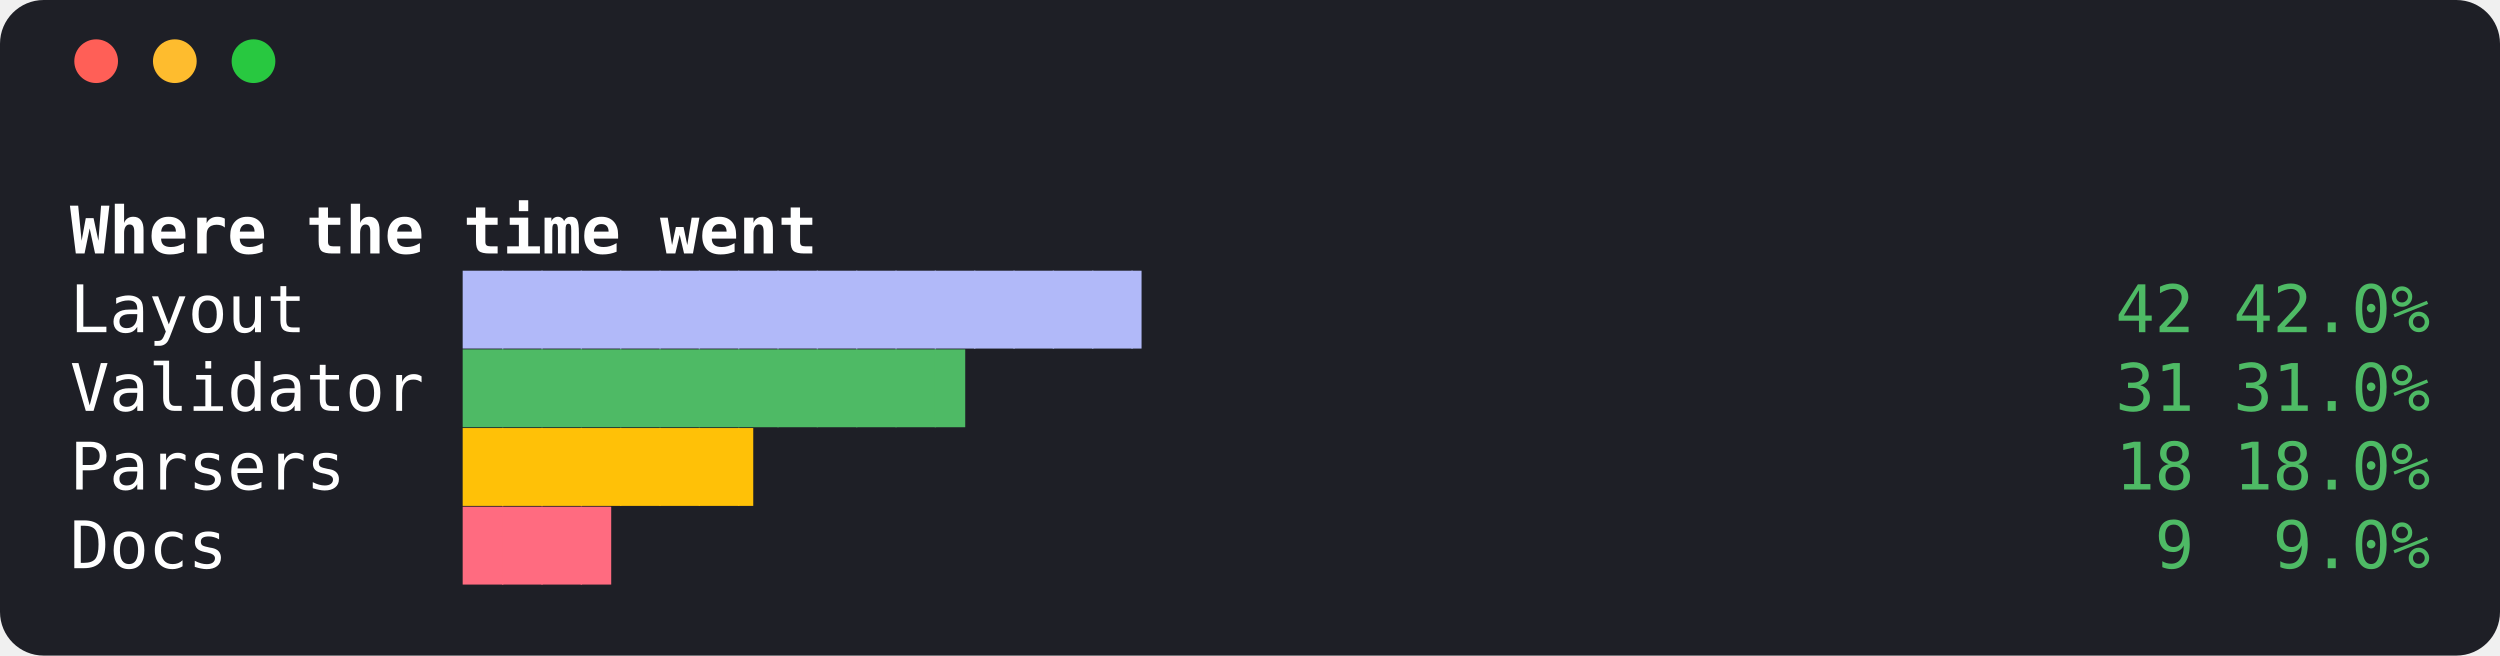
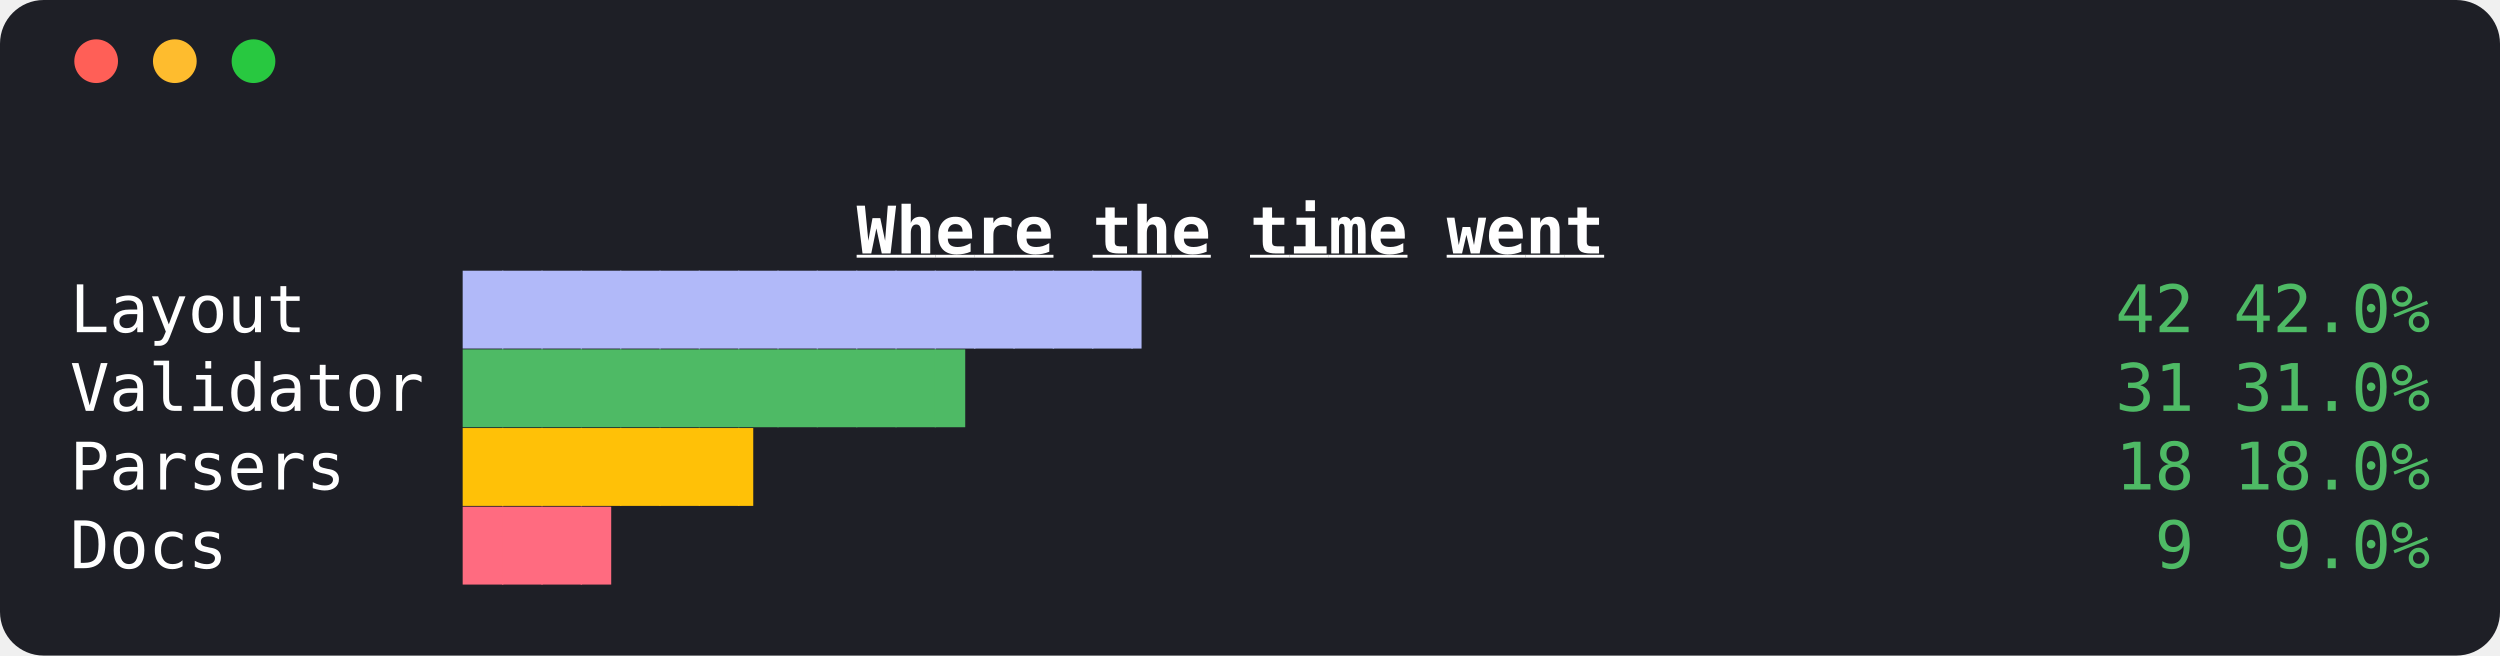
<svg xmlns="http://www.w3.org/2000/svg" width="572" height="150" viewBox="0 0 572 150" role="img" aria-label="pie">
  <rect width="572" height="150" rx="10" fill="#1e1f26" />
  <circle cx="22" cy="14" r="5" fill="#ff5f57" />
  <circle cx="40" cy="14" r="5" fill="#febc2e" />
  <circle cx="58" cy="14" r="5" fill="#28c840" />
  <g transform="translate(16 44)" font-family="Menlo, Consolas, 'DejaVu Sans Mono', 'PingFang SC', 'Noto Sans Mono CJK SC', monospace" font-size="15">
-     <text x="0" y="14" fill="#ffffff" font-weight="bold">W</text>
-     <text x="9" y="14" fill="#ffffff" font-weight="bold">h</text>
-     <text x="18" y="14" fill="#ffffff" font-weight="bold">e</text>
-     <text x="27" y="14" fill="#ffffff" font-weight="bold">r</text>
-     <text x="36" y="14" fill="#ffffff" font-weight="bold">e</text>
-     <text x="54" y="14" fill="#ffffff" font-weight="bold">t</text>
-     <text x="63" y="14" fill="#ffffff" font-weight="bold">h</text>
-     <text x="72" y="14" fill="#ffffff" font-weight="bold">e</text>
-     <text x="90" y="14" fill="#ffffff" font-weight="bold">t</text>
-     <text x="99" y="14" fill="#ffffff" font-weight="bold">i</text>
-     <text x="108" y="14" fill="#ffffff" font-weight="bold">m</text>
-     <text x="117" y="14" fill="#ffffff" font-weight="bold">e</text>
-     <text x="135" y="14" fill="#ffffff" font-weight="bold">w</text>
-     <text x="144" y="14" fill="#ffffff" font-weight="bold">e</text>
-     <text x="153" y="14" fill="#ffffff" font-weight="bold">n</text>
-     <text x="162" y="14" fill="#ffffff" font-weight="bold">t</text>
+     <text x="180" y="14" fill="#ffffff" font-weight="bold" text-decoration="underline">W</text>
+     <text x="189" y="14" fill="#ffffff" font-weight="bold" text-decoration="underline">h</text>
+     <text x="198" y="14" fill="#ffffff" font-weight="bold" text-decoration="underline">e</text>
+     <text x="207" y="14" fill="#ffffff" font-weight="bold" text-decoration="underline">r</text>
+     <text x="216" y="14" fill="#ffffff" font-weight="bold" text-decoration="underline">e</text>
+     <text x="234" y="14" fill="#ffffff" font-weight="bold" text-decoration="underline">t</text>
+     <text x="243" y="14" fill="#ffffff" font-weight="bold" text-decoration="underline">h</text>
+     <text x="252" y="14" fill="#ffffff" font-weight="bold" text-decoration="underline">e</text>
+     <text x="270" y="14" fill="#ffffff" font-weight="bold" text-decoration="underline">t</text>
+     <text x="279" y="14" fill="#ffffff" font-weight="bold" text-decoration="underline">i</text>
+     <text x="288" y="14" fill="#ffffff" font-weight="bold" text-decoration="underline">m</text>
+     <text x="297" y="14" fill="#ffffff" font-weight="bold" text-decoration="underline">e</text>
+     <text x="315" y="14" fill="#ffffff" font-weight="bold" text-decoration="underline">w</text>
+     <text x="324" y="14" fill="#ffffff" font-weight="bold" text-decoration="underline">e</text>
+     <text x="333" y="14" fill="#ffffff" font-weight="bold" text-decoration="underline">n</text>
+     <text x="342" y="14" fill="#ffffff" font-weight="bold" text-decoration="underline">t</text>
    <text x="0" y="32" fill="#ffffff">L</text>
    <text x="9" y="32" fill="#ffffff">a</text>
    <text x="18" y="32" fill="#ffffff">y</text>
    <text x="27" y="32" fill="#ffffff">o</text>
    <text x="36" y="32" fill="#ffffff">u</text>
    <text x="45" y="32" fill="#ffffff">t</text>
    <text x="90" y="32" fill="#b1b9f9">█</text>
    <text x="99" y="32" fill="#b1b9f9">█</text>
    <text x="108" y="32" fill="#b1b9f9">█</text>
    <text x="117" y="32" fill="#b1b9f9">█</text>
    <text x="126" y="32" fill="#b1b9f9">█</text>
    <text x="135" y="32" fill="#b1b9f9">█</text>
    <text x="144" y="32" fill="#b1b9f9">█</text>
    <text x="153" y="32" fill="#b1b9f9">█</text>
    <text x="162" y="32" fill="#b1b9f9">█</text>
    <text x="171" y="32" fill="#b1b9f9">█</text>
    <text x="180" y="32" fill="#b1b9f9">█</text>
    <text x="189" y="32" fill="#b1b9f9">█</text>
    <text x="198" y="32" fill="#b1b9f9">█</text>
    <text x="207" y="32" fill="#b1b9f9">█</text>
    <text x="216" y="32" fill="#b1b9f9">█</text>
    <text x="225" y="32" fill="#b1b9f9">█</text>
    <text x="234" y="32" fill="#b1b9f9">█</text>
    <text x="243" y="32" fill="#b1b9f9">▎</text>
    <text x="468" y="32" fill="#4eba65">4</text>
    <text x="477" y="32" fill="#4eba65">2</text>
    <text x="495" y="32" fill="#4eba65">4</text>
    <text x="504" y="32" fill="#4eba65">2</text>
    <text x="513" y="32" fill="#4eba65">.</text>
    <text x="522" y="32" fill="#4eba65">0</text>
    <text x="531" y="32" fill="#4eba65">%</text>
    <text x="0" y="50" fill="#ffffff">V</text>
    <text x="9" y="50" fill="#ffffff">a</text>
    <text x="18" y="50" fill="#ffffff">l</text>
    <text x="27" y="50" fill="#ffffff">i</text>
    <text x="36" y="50" fill="#ffffff">d</text>
    <text x="45" y="50" fill="#ffffff">a</text>
    <text x="54" y="50" fill="#ffffff">t</text>
    <text x="63" y="50" fill="#ffffff">o</text>
    <text x="72" y="50" fill="#ffffff">r</text>
    <text x="90" y="50" fill="#4eba65">█</text>
    <text x="99" y="50" fill="#4eba65">█</text>
    <text x="108" y="50" fill="#4eba65">█</text>
    <text x="117" y="50" fill="#4eba65">█</text>
    <text x="126" y="50" fill="#4eba65">█</text>
    <text x="135" y="50" fill="#4eba65">█</text>
    <text x="144" y="50" fill="#4eba65">█</text>
    <text x="153" y="50" fill="#4eba65">█</text>
    <text x="162" y="50" fill="#4eba65">█</text>
    <text x="171" y="50" fill="#4eba65">█</text>
    <text x="180" y="50" fill="#4eba65">█</text>
    <text x="189" y="50" fill="#4eba65">█</text>
    <text x="198" y="50" fill="#4eba65">▊</text>
    <text x="468" y="50" fill="#4eba65">3</text>
    <text x="477" y="50" fill="#4eba65">1</text>
    <text x="495" y="50" fill="#4eba65">3</text>
    <text x="504" y="50" fill="#4eba65">1</text>
    <text x="513" y="50" fill="#4eba65">.</text>
    <text x="522" y="50" fill="#4eba65">0</text>
    <text x="531" y="50" fill="#4eba65">%</text>
    <text x="0" y="68" fill="#ffffff">P</text>
    <text x="9" y="68" fill="#ffffff">a</text>
    <text x="18" y="68" fill="#ffffff">r</text>
    <text x="27" y="68" fill="#ffffff">s</text>
    <text x="36" y="68" fill="#ffffff">e</text>
    <text x="45" y="68" fill="#ffffff">r</text>
    <text x="54" y="68" fill="#ffffff">s</text>
    <text x="90" y="68" fill="#ffc107">█</text>
    <text x="99" y="68" fill="#ffc107">█</text>
    <text x="108" y="68" fill="#ffc107">█</text>
    <text x="117" y="68" fill="#ffc107">█</text>
    <text x="126" y="68" fill="#ffc107">█</text>
    <text x="135" y="68" fill="#ffc107">█</text>
    <text x="144" y="68" fill="#ffc107">█</text>
    <text x="153" y="68" fill="#ffc107">▍</text>
    <text x="468" y="68" fill="#4eba65">1</text>
    <text x="477" y="68" fill="#4eba65">8</text>
    <text x="495" y="68" fill="#4eba65">1</text>
    <text x="504" y="68" fill="#4eba65">8</text>
    <text x="513" y="68" fill="#4eba65">.</text>
    <text x="522" y="68" fill="#4eba65">0</text>
    <text x="531" y="68" fill="#4eba65">%</text>
    <text x="0" y="86" fill="#ffffff">D</text>
    <text x="9" y="86" fill="#ffffff">o</text>
    <text x="18" y="86" fill="#ffffff">c</text>
    <text x="27" y="86" fill="#ffffff">s</text>
    <text x="90" y="86" fill="#ff6b80">█</text>
    <text x="99" y="86" fill="#ff6b80">█</text>
    <text x="108" y="86" fill="#ff6b80">█</text>
    <text x="117" y="86" fill="#ff6b80">▊</text>
    <text x="477" y="86" fill="#4eba65">9</text>
    <text x="504" y="86" fill="#4eba65">9</text>
    <text x="513" y="86" fill="#4eba65">.</text>
    <text x="522" y="86" fill="#4eba65">0</text>
    <text x="531" y="86" fill="#4eba65">%</text>
  </g>
</svg>
